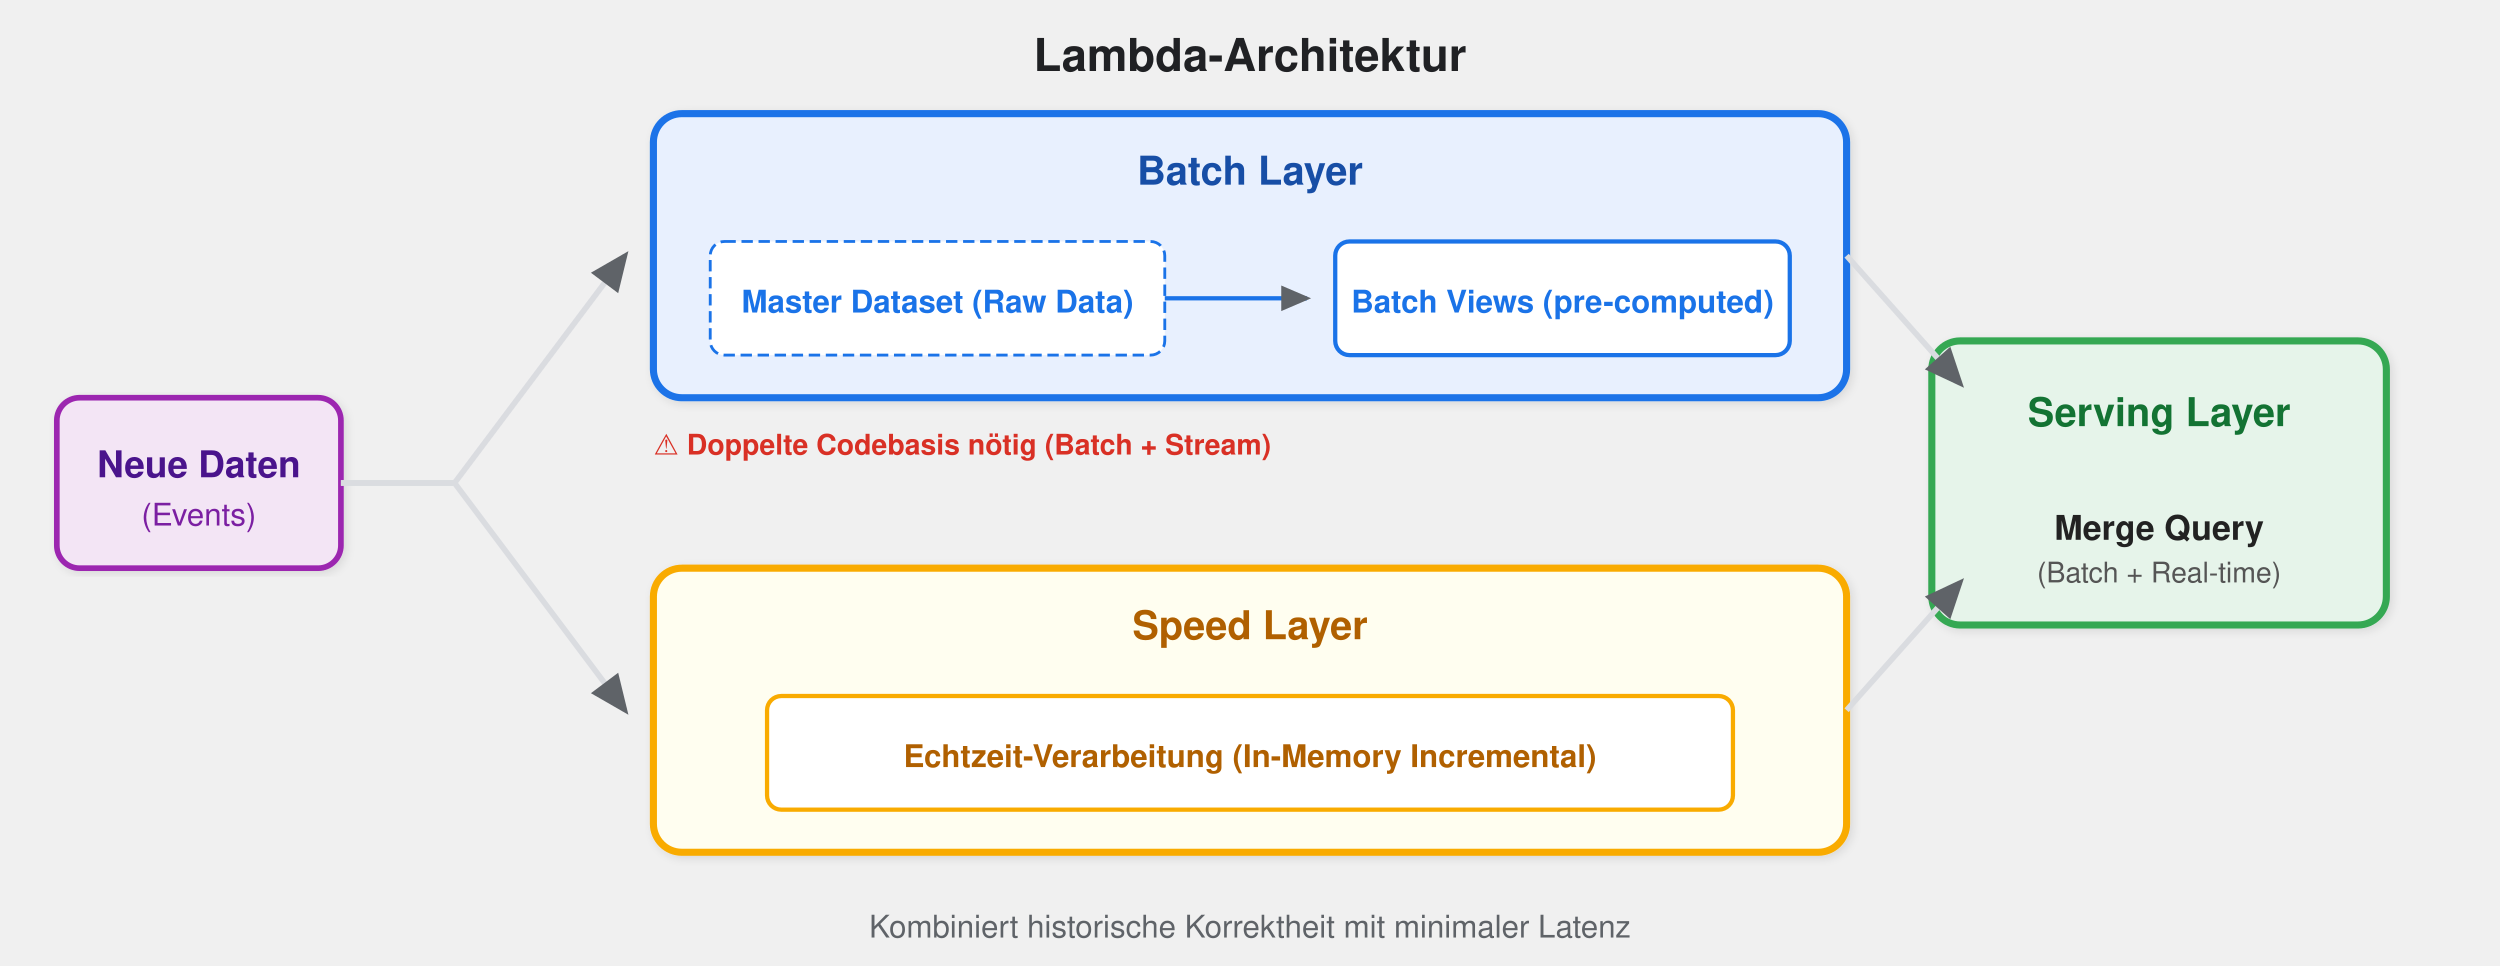
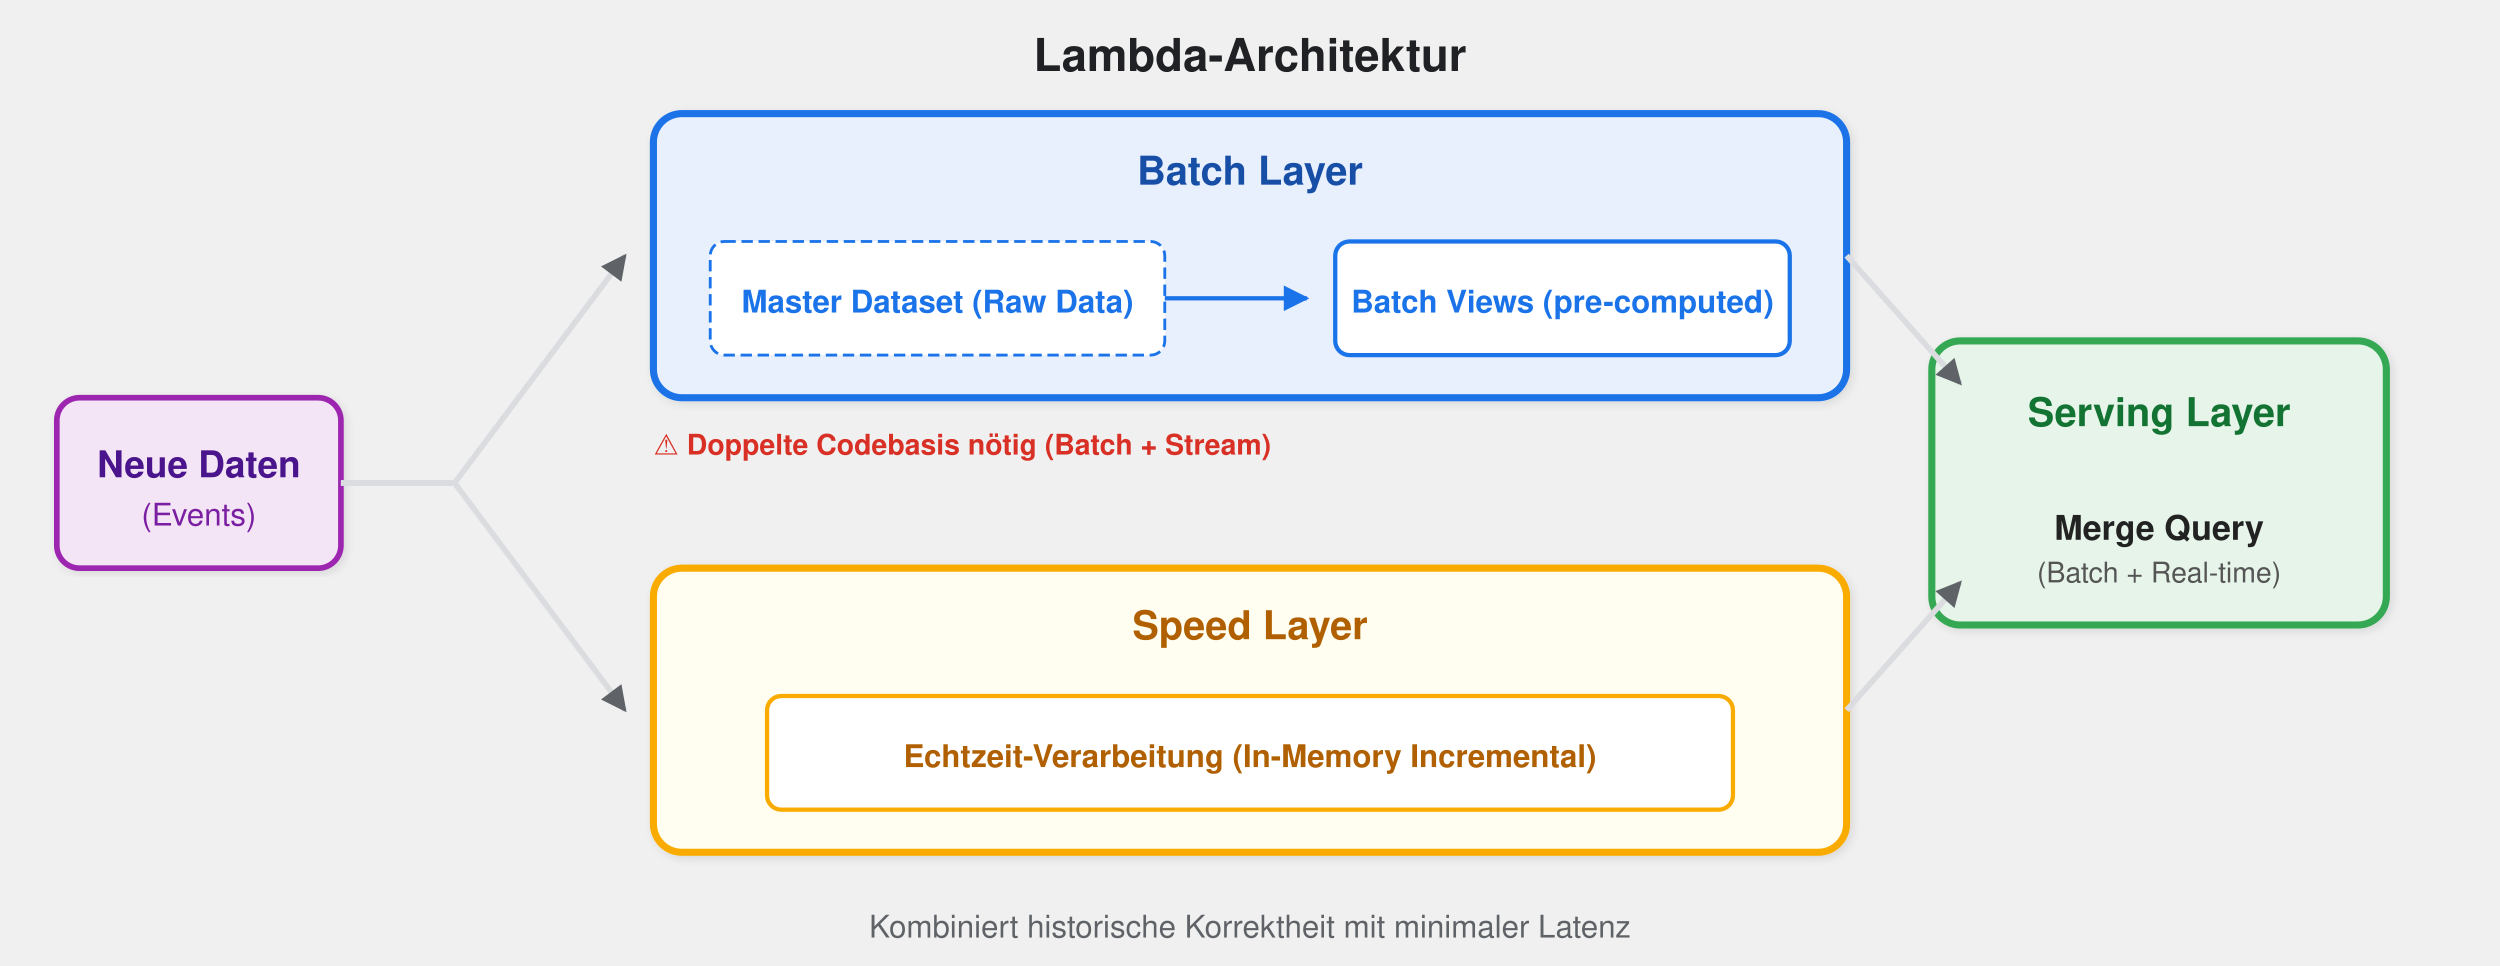
<svg xmlns="http://www.w3.org/2000/svg" viewBox="0 0 880 340" font-family="'Source Sans Pro', Helvetica, Arial, sans-serif">
  <defs>
-     <marker id="arrow-head" markerWidth="7" markerHeight="6" refX="6" refY="3" orient="auto">
-       <polygon points="0 0, 7 3, 0 6" fill="#5f6368" />
+     <marker id="arrow-head" viewBox="0 0 10 10" markerWidth="9" markerHeight="9" refX="9" refY="5" orient="auto-start-reverse" markerUnits="userSpaceOnUse">
+       <path d="M 0 0 L 10 5 L 0 10 z" fill="#5f6368" />
+     </marker>
+     <marker id="arrow-blue" viewBox="0 0 10 10" markerWidth="9" markerHeight="9" refX="9" refY="5" orient="auto-start-reverse" markerUnits="userSpaceOnUse">
+       <path d="M 0 0 L 10 5 L 0 10 z" fill="#1a73e8" />
    </marker>
    <filter id="shadow" x="-5%" y="-5%" width="110%" height="110%">
      <feDropShadow dx="1" dy="1" stdDeviation="1.5" flood-opacity="0.1" />
    </filter>
  </defs>
  <text x="440" y="25" text-anchor="middle" font-size="16" font-weight="700" fill="#202124">Lambda-Architektur</text>
  <rect x="20" y="140" width="100" height="60" rx="8" fill="#f3e5f5" stroke="#9c27b0" stroke-width="2" filter="url(#shadow)" />
  <text x="70" y="168" text-anchor="middle" font-size="13" font-weight="700" fill="#4a148c">Neue Daten</text>
  <text x="70" y="185" text-anchor="middle" font-size="11" fill="#7b1fa2">(Events)</text>
  <path d="M 120,170 L 160,170 L 220,90" fill="none" stroke="#dadce0" stroke-width="2" marker-end="url(#arrow-head)" />
  <path d="M 120,170 L 160,170 L 220,250" fill="none" stroke="#dadce0" stroke-width="2" marker-end="url(#arrow-head)" />
  <g transform="translate(230, 40)">
    <rect x="0" y="0" width="420" height="100" rx="10" fill="#e8f0fe" stroke="#1a73e8" stroke-width="2.5" filter="url(#shadow)" />
    <text x="210" y="25" text-anchor="middle" font-size="14" font-weight="700" fill="#174ea6">Batch Layer</text>
    <rect x="20" y="45" width="160" height="40" rx="5" fill="#fff" stroke="#1a73e8" stroke-width="1" stroke-dasharray="4,2" />
    <text x="100" y="70" text-anchor="middle" font-size="11" font-weight="600" fill="#1a73e8">Master Dataset (Raw Data)</text>
-     <line x1="180" y1="65" x2="230" y2="65" stroke="#1a73e8" stroke-width="1.5" marker-end="url(#arrow-head)" />
+     <line x1="180" y1="65" x2="230" y2="65" stroke="#1a73e8" stroke-width="1.5" marker-end="url(#arrow-blue)" />
    <rect x="240" y="45" width="160" height="40" rx="5" fill="#fff" stroke="#1a73e8" stroke-width="1.5" />
    <text x="320" y="70" text-anchor="middle" font-size="11" font-weight="600" fill="#1a73e8">Batch Views (pre-computed)</text>
  </g>
  <g transform="translate(230, 200)">
    <rect x="0" y="0" width="420" height="100" rx="10" fill="#fffef0" stroke="#f9ab00" stroke-width="2.5" filter="url(#shadow)" />
    <text x="210" y="25" text-anchor="middle" font-size="14" font-weight="700" fill="#b06000">Speed Layer</text>
    <rect x="40" y="45" width="340" height="40" rx="5" fill="#fff" stroke="#f9ab00" stroke-width="1.5" />
    <text x="210" y="70" text-anchor="middle" font-size="11" font-weight="600" fill="#b06000">Echtzeit-Verarbeitung (In-Memory Incremental)</text>
  </g>
  <g transform="translate(680, 120)">
    <rect x="0" y="0" width="160" height="100" rx="10" fill="#e6f4ea" stroke="#34a853" stroke-width="2.5" filter="url(#shadow)" />
    <text x="80" y="30" text-anchor="middle" font-size="14" font-weight="700" fill="#137333">Serving Layer</text>
    <text x="80" y="70" text-anchor="middle" font-size="12" font-weight="600" fill="#222">Merge Query</text>
    <text x="80" y="85" text-anchor="middle" font-size="10" fill="#555">(Batch + Real-time)</text>
  </g>
  <path d="M 650,90 L 690,135" fill="none" stroke="#dadce0" stroke-width="2" marker-end="url(#arrow-head)" />
  <path d="M 650,250 L 690,205" fill="none" stroke="#dadce0" stroke-width="2" marker-end="url(#arrow-head)" />
  <text x="230" y="160" font-size="10" fill="#d93025" font-weight="700">⚠ Doppelte Codebasis nötig (Batch + Stream)</text>
  <text x="440" y="330" text-anchor="middle" font-size="11" fill="#5f6368">Kombiniert historische Korrektheit mit minimaler Latenz</text>
</svg>
